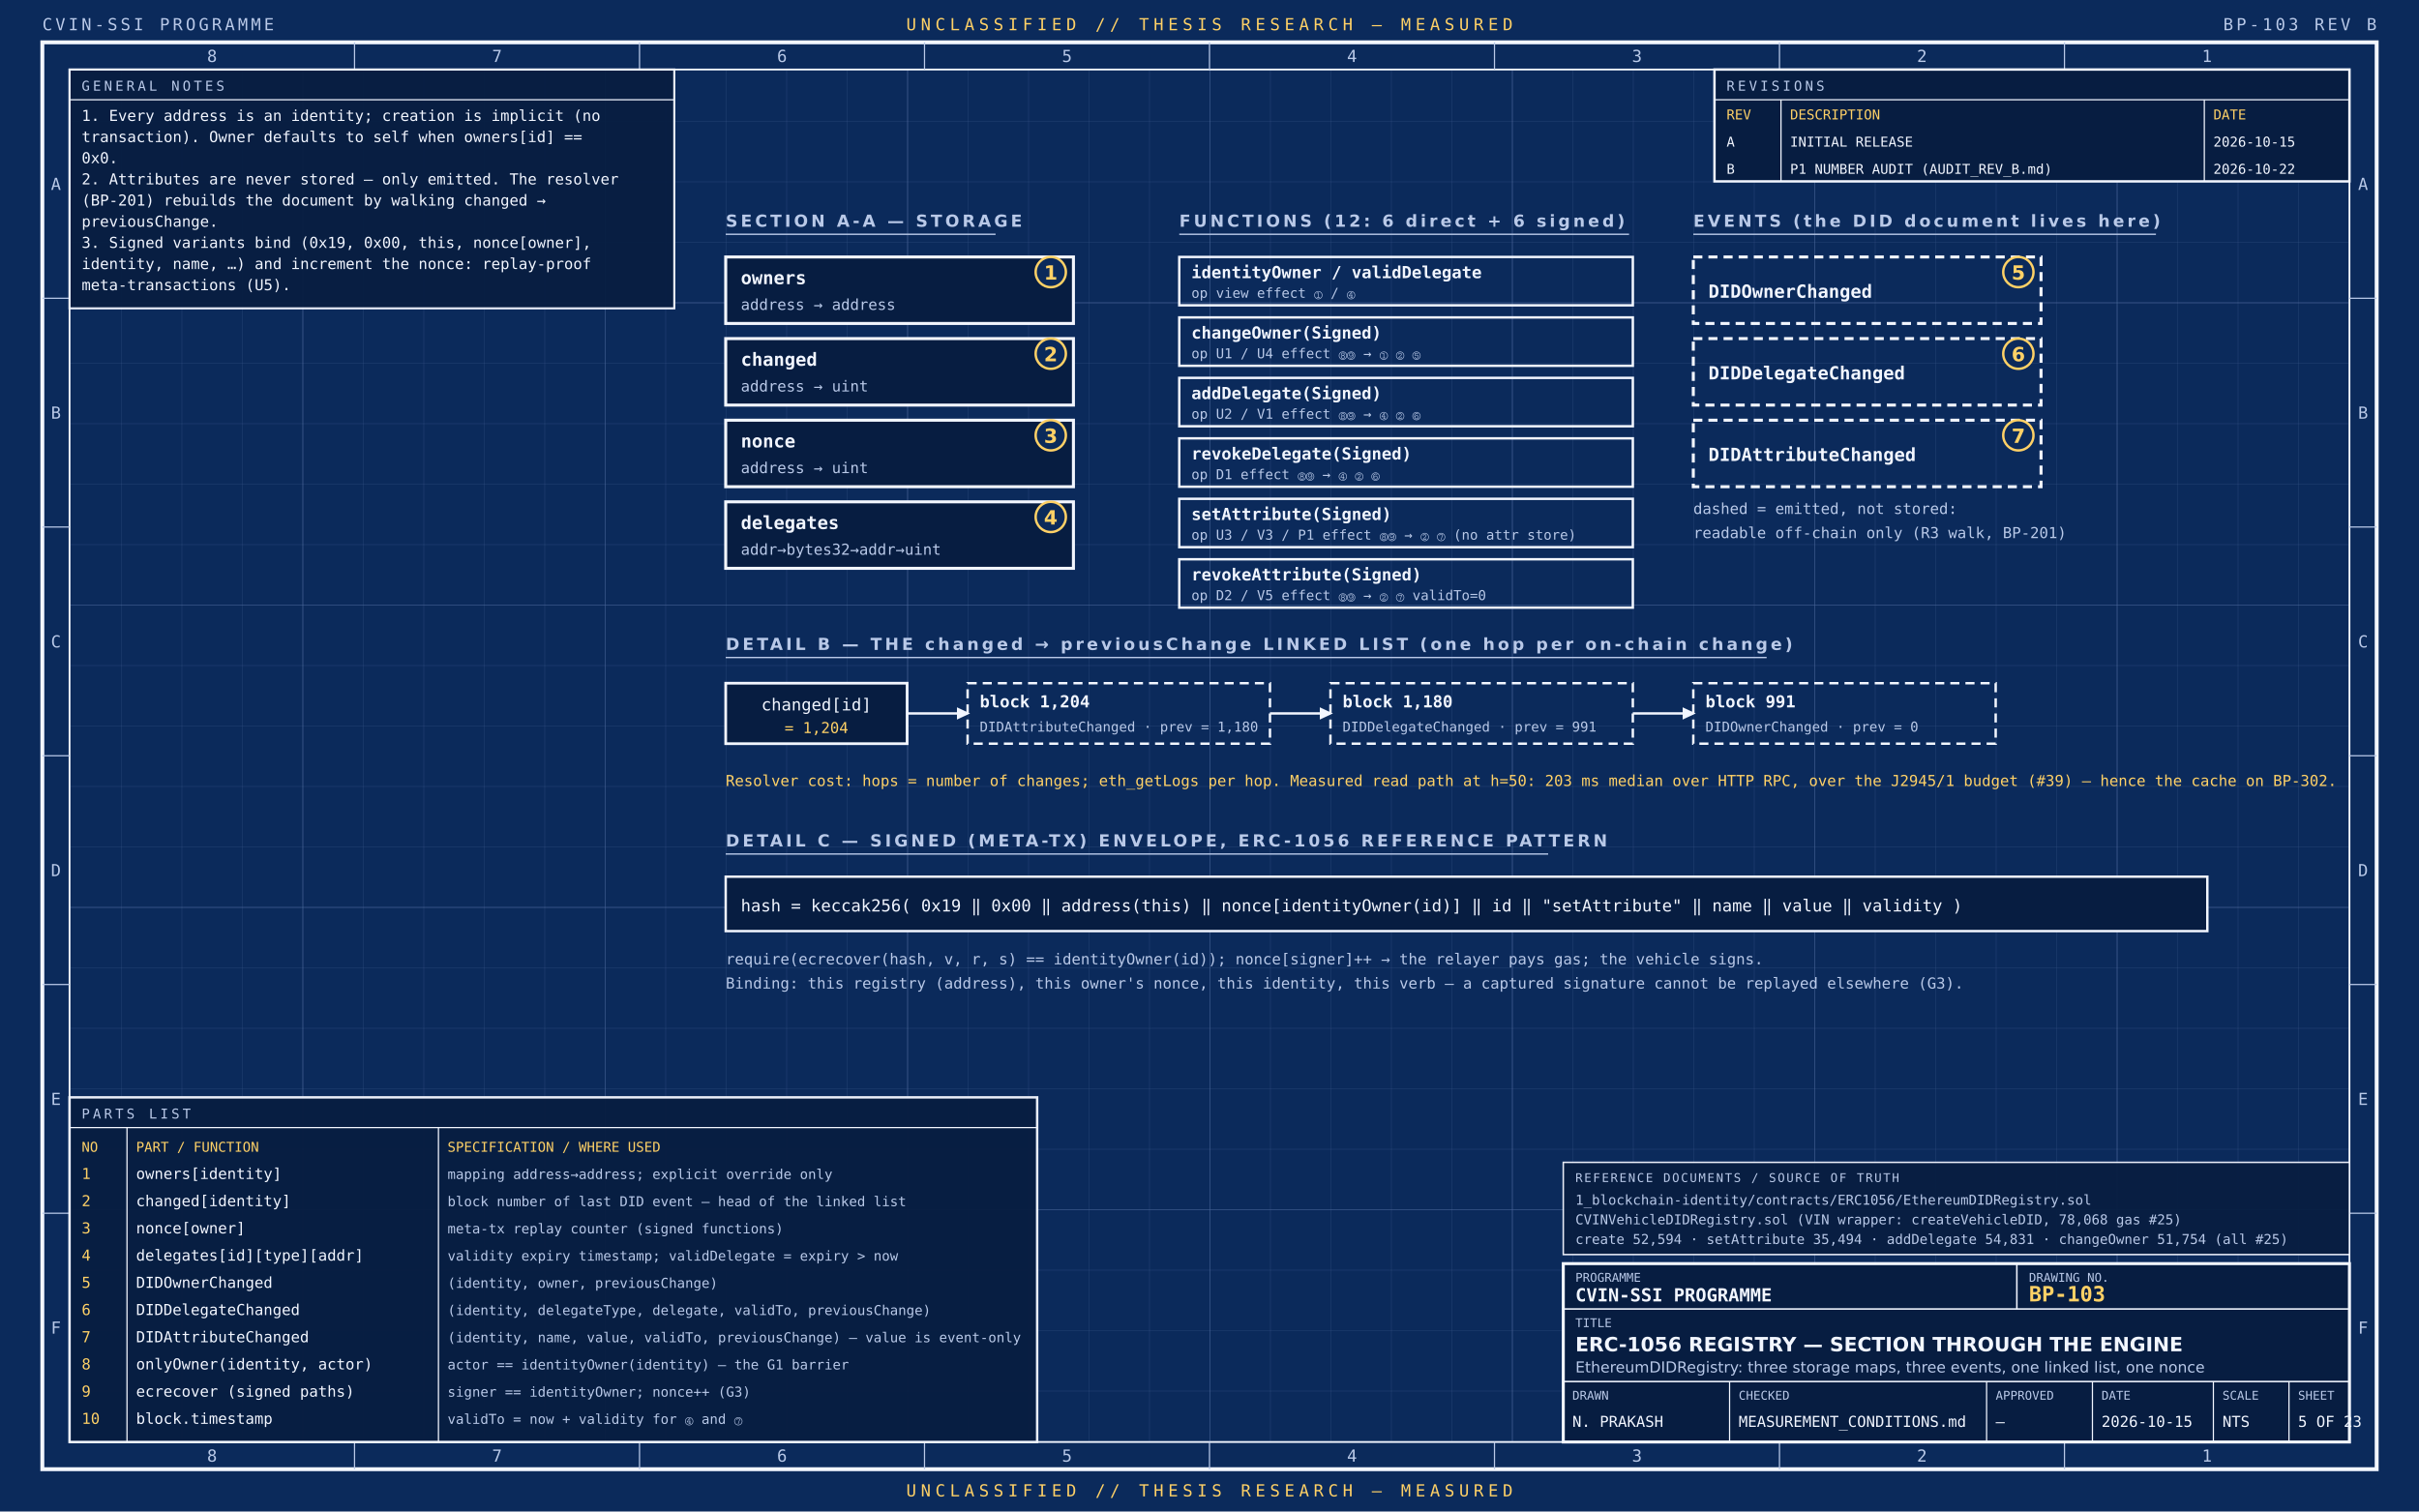
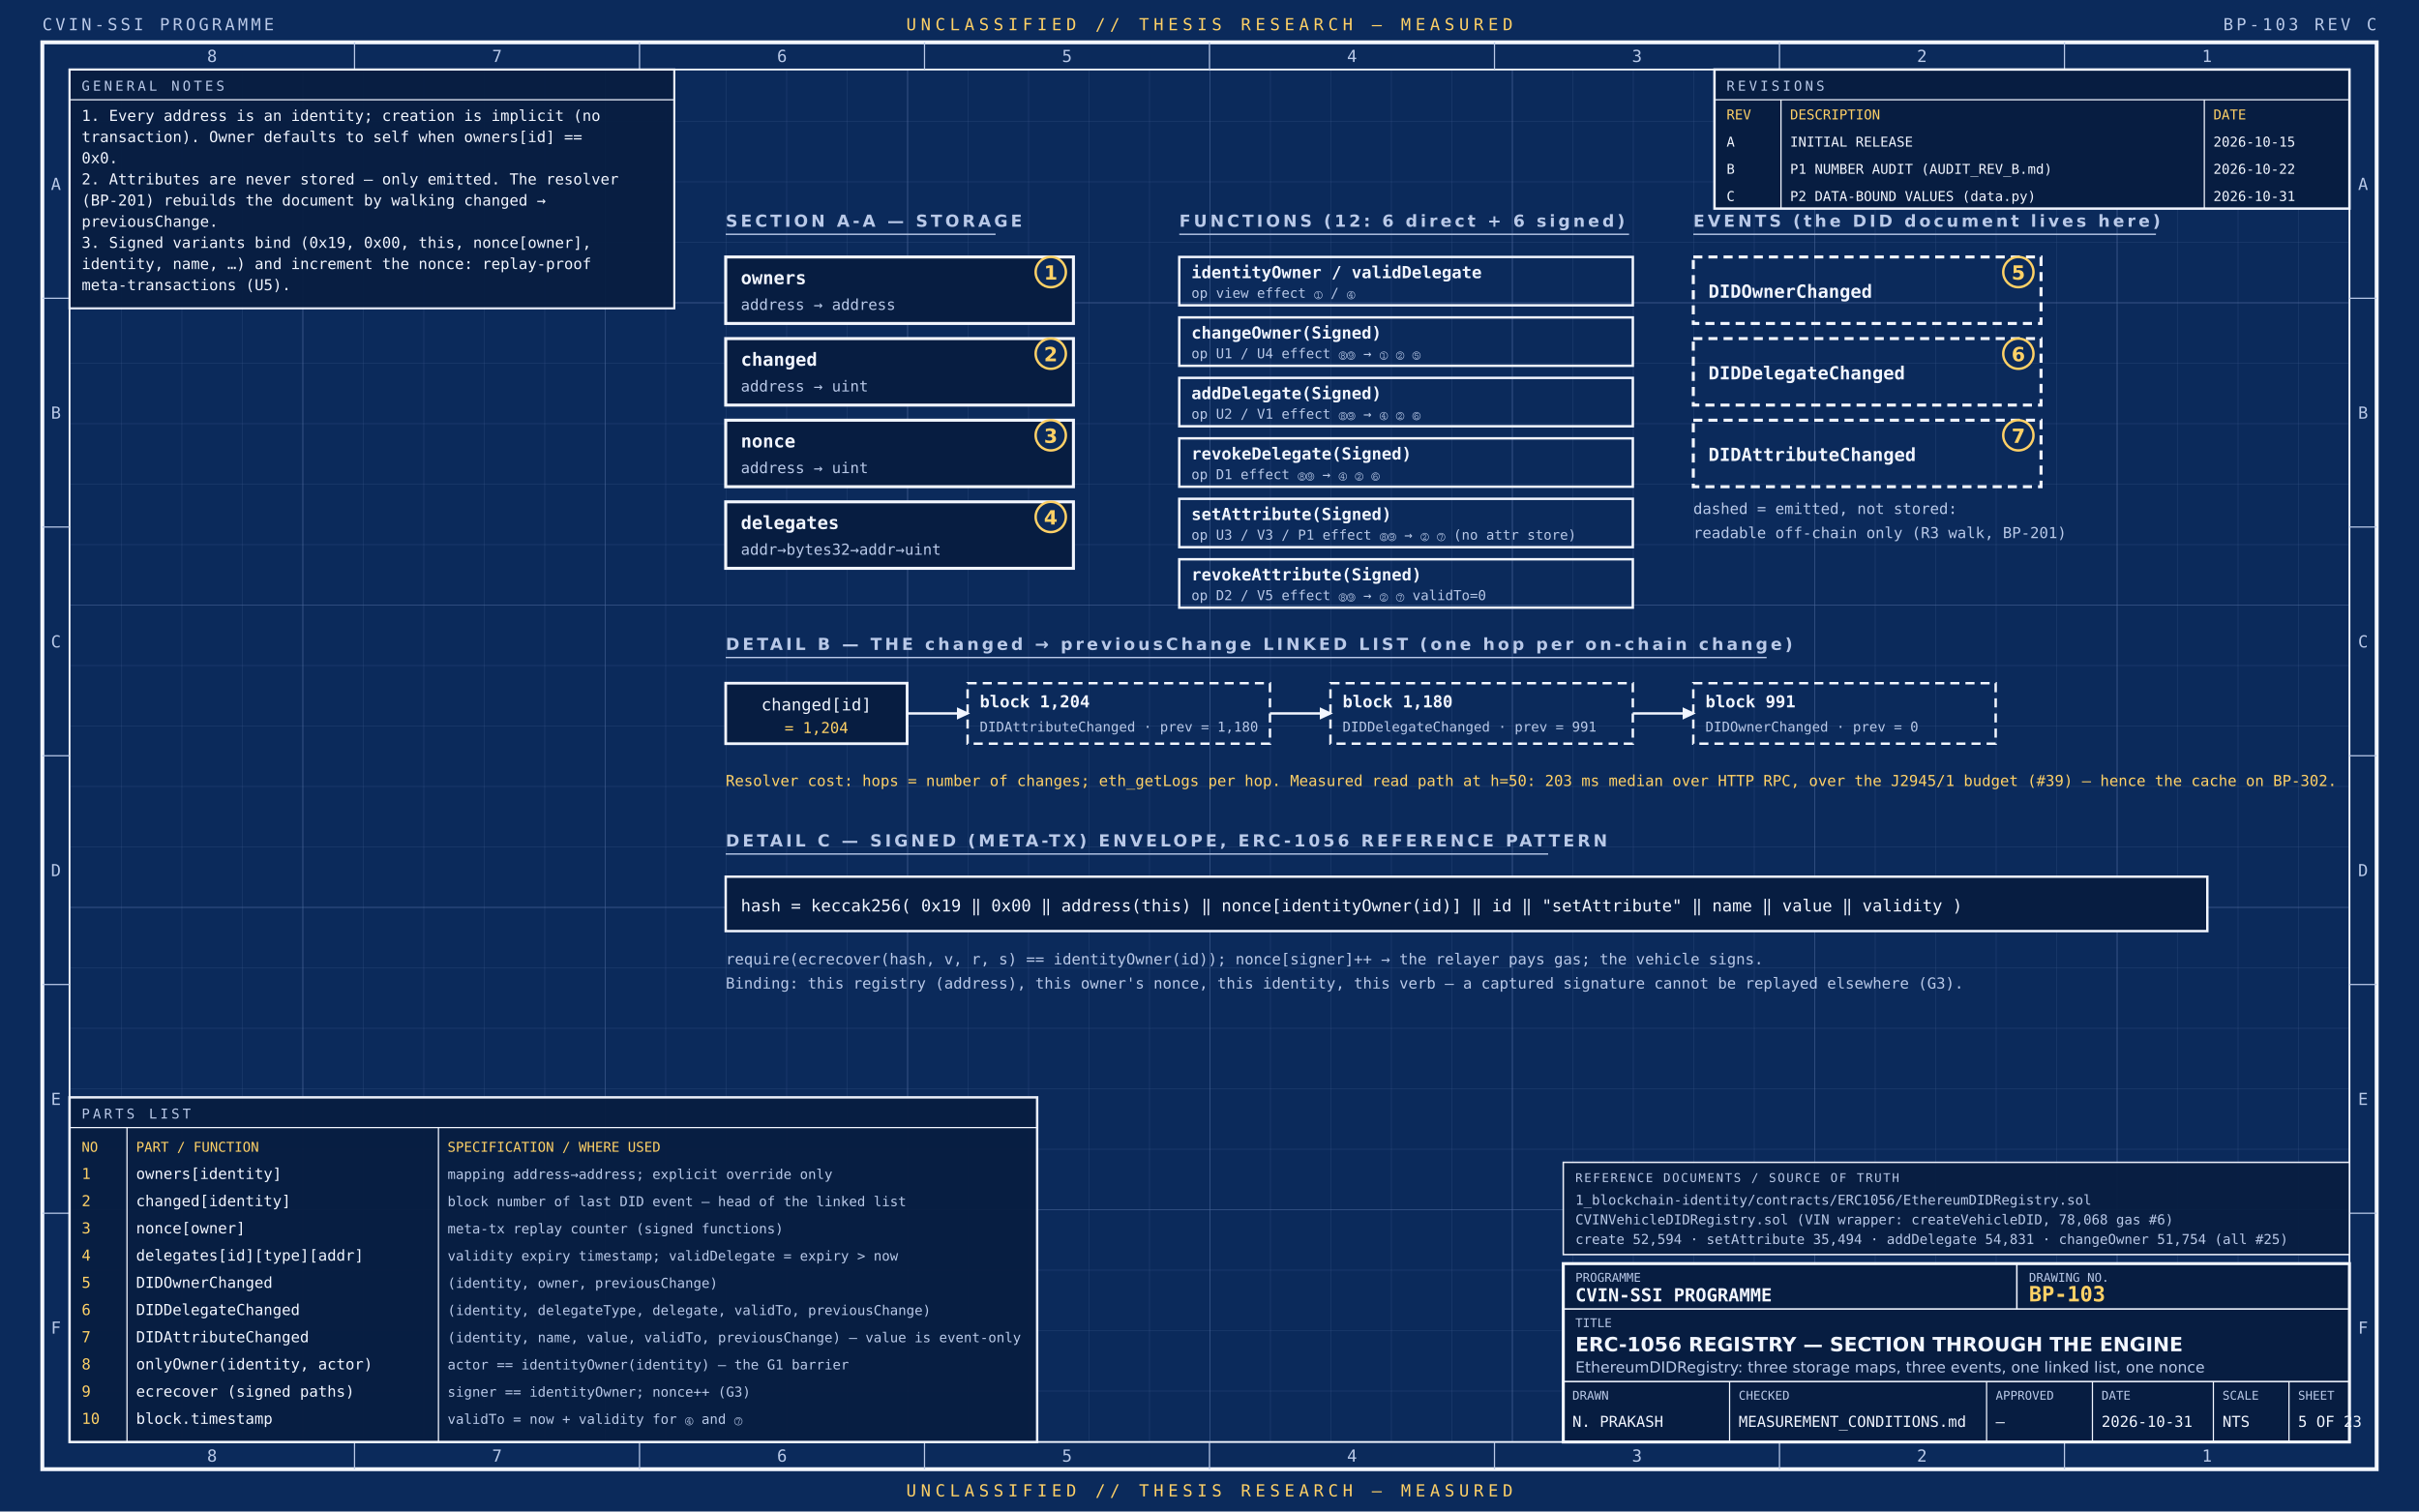
<svg xmlns="http://www.w3.org/2000/svg" width="1600" height="1000" viewBox="0 0 1600 1000">
  <defs>
    <pattern id="grid" width="40" height="40" patternUnits="userSpaceOnUse">
      <path d="M 40 0 L 0 0 0 40" fill="none" stroke="#5c78ad" stroke-width="0.35" opacity="0.55" />
    </pattern>
    <pattern id="grid2" width="200" height="200" patternUnits="userSpaceOnUse">
      <path d="M 200 0 L 0 0 0 200" fill="none" stroke="#5c78ad" stroke-width="0.7" opacity="0.6" />
    </pattern>
  </defs>
  <rect width="1600" height="1000" fill="#0b2a5b" />
  <rect x="46" y="46" width="1508" height="908" fill="url(#grid)" />
  <rect x="46" y="46" width="1508" height="908" fill="url(#grid2)" />
  <rect x="28" y="28" width="1544" height="944" fill="none" stroke="#f2f6ff" stroke-width="2.6" />
  <rect x="46" y="46" width="1508" height="908" fill="none" stroke="#f2f6ff" stroke-width="1.2" />
  <text x="140.25" y="41" font-family="DejaVu Sans Mono, Menlo, Consolas, monospace" font-size="11" fill="#b9c9e8" text-anchor="middle">8</text>
  <text x="140.25" y="967" font-family="DejaVu Sans Mono, Menlo, Consolas, monospace" font-size="11" fill="#b9c9e8" text-anchor="middle">8</text>
  <text x="328.75" y="41" font-family="DejaVu Sans Mono, Menlo, Consolas, monospace" font-size="11" fill="#b9c9e8" text-anchor="middle">7</text>
  <text x="328.75" y="967" font-family="DejaVu Sans Mono, Menlo, Consolas, monospace" font-size="11" fill="#b9c9e8" text-anchor="middle">7</text>
  <line x1="234.5" y1="28" x2="234.5" y2="46" stroke="#b9c9e8" stroke-width="0.8" />
  <line x1="234.5" y1="954" x2="234.5" y2="972" stroke="#b9c9e8" stroke-width="0.8" />
  <text x="517.25" y="41" font-family="DejaVu Sans Mono, Menlo, Consolas, monospace" font-size="11" fill="#b9c9e8" text-anchor="middle">6</text>
  <text x="517.25" y="967" font-family="DejaVu Sans Mono, Menlo, Consolas, monospace" font-size="11" fill="#b9c9e8" text-anchor="middle">6</text>
  <line x1="423.0" y1="28" x2="423.0" y2="46" stroke="#b9c9e8" stroke-width="0.8" />
  <line x1="423.0" y1="954" x2="423.0" y2="972" stroke="#b9c9e8" stroke-width="0.8" />
  <text x="705.75" y="41" font-family="DejaVu Sans Mono, Menlo, Consolas, monospace" font-size="11" fill="#b9c9e8" text-anchor="middle">5</text>
  <text x="705.75" y="967" font-family="DejaVu Sans Mono, Menlo, Consolas, monospace" font-size="11" fill="#b9c9e8" text-anchor="middle">5</text>
  <line x1="611.5" y1="28" x2="611.5" y2="46" stroke="#b9c9e8" stroke-width="0.8" />
  <line x1="611.5" y1="954" x2="611.5" y2="972" stroke="#b9c9e8" stroke-width="0.8" />
  <text x="894.25" y="41" font-family="DejaVu Sans Mono, Menlo, Consolas, monospace" font-size="11" fill="#b9c9e8" text-anchor="middle">4</text>
  <text x="894.25" y="967" font-family="DejaVu Sans Mono, Menlo, Consolas, monospace" font-size="11" fill="#b9c9e8" text-anchor="middle">4</text>
  <line x1="800.0" y1="28" x2="800.0" y2="46" stroke="#b9c9e8" stroke-width="0.8" />
  <line x1="800.0" y1="954" x2="800.0" y2="972" stroke="#b9c9e8" stroke-width="0.8" />
  <text x="1082.75" y="41" font-family="DejaVu Sans Mono, Menlo, Consolas, monospace" font-size="11" fill="#b9c9e8" text-anchor="middle">3</text>
  <text x="1082.75" y="967" font-family="DejaVu Sans Mono, Menlo, Consolas, monospace" font-size="11" fill="#b9c9e8" text-anchor="middle">3</text>
  <line x1="988.5" y1="28" x2="988.5" y2="46" stroke="#b9c9e8" stroke-width="0.8" />
  <line x1="988.5" y1="954" x2="988.5" y2="972" stroke="#b9c9e8" stroke-width="0.8" />
  <text x="1271.25" y="41" font-family="DejaVu Sans Mono, Menlo, Consolas, monospace" font-size="11" fill="#b9c9e8" text-anchor="middle">2</text>
  <text x="1271.25" y="967" font-family="DejaVu Sans Mono, Menlo, Consolas, monospace" font-size="11" fill="#b9c9e8" text-anchor="middle">2</text>
  <line x1="1177.0" y1="28" x2="1177.0" y2="46" stroke="#b9c9e8" stroke-width="0.8" />
  <line x1="1177.0" y1="954" x2="1177.0" y2="972" stroke="#b9c9e8" stroke-width="0.8" />
  <text x="1459.75" y="41" font-family="DejaVu Sans Mono, Menlo, Consolas, monospace" font-size="11" fill="#b9c9e8" text-anchor="middle">1</text>
  <text x="1459.75" y="967" font-family="DejaVu Sans Mono, Menlo, Consolas, monospace" font-size="11" fill="#b9c9e8" text-anchor="middle">1</text>
  <line x1="1365.5" y1="28" x2="1365.5" y2="46" stroke="#b9c9e8" stroke-width="0.8" />
  <line x1="1365.5" y1="954" x2="1365.5" y2="972" stroke="#b9c9e8" stroke-width="0.8" />
  <text x="37" y="125.667" font-family="DejaVu Sans Mono, Menlo, Consolas, monospace" font-size="11" fill="#b9c9e8" text-anchor="middle">A</text>
  <text x="1563" y="125.667" font-family="DejaVu Sans Mono, Menlo, Consolas, monospace" font-size="11" fill="#b9c9e8" text-anchor="middle">A</text>
  <text x="37" y="277.0" font-family="DejaVu Sans Mono, Menlo, Consolas, monospace" font-size="11" fill="#b9c9e8" text-anchor="middle">B</text>
  <text x="1563" y="277.0" font-family="DejaVu Sans Mono, Menlo, Consolas, monospace" font-size="11" fill="#b9c9e8" text-anchor="middle">B</text>
  <line x1="28" y1="197.333" x2="46" y2="197.333" stroke="#b9c9e8" stroke-width="0.8" />
  <line x1="1554" y1="197.333" x2="1572" y2="197.333" stroke="#b9c9e8" stroke-width="0.8" />
  <text x="37" y="428.333" font-family="DejaVu Sans Mono, Menlo, Consolas, monospace" font-size="11" fill="#b9c9e8" text-anchor="middle">C</text>
  <text x="1563" y="428.333" font-family="DejaVu Sans Mono, Menlo, Consolas, monospace" font-size="11" fill="#b9c9e8" text-anchor="middle">C</text>
  <line x1="28" y1="348.667" x2="46" y2="348.667" stroke="#b9c9e8" stroke-width="0.8" />
  <line x1="1554" y1="348.667" x2="1572" y2="348.667" stroke="#b9c9e8" stroke-width="0.8" />
  <text x="37" y="579.667" font-family="DejaVu Sans Mono, Menlo, Consolas, monospace" font-size="11" fill="#b9c9e8" text-anchor="middle">D</text>
  <text x="1563" y="579.667" font-family="DejaVu Sans Mono, Menlo, Consolas, monospace" font-size="11" fill="#b9c9e8" text-anchor="middle">D</text>
  <line x1="28" y1="500.0" x2="46" y2="500.0" stroke="#b9c9e8" stroke-width="0.8" />
  <line x1="1554" y1="500.0" x2="1572" y2="500.0" stroke="#b9c9e8" stroke-width="0.8" />
  <text x="37" y="731.0" font-family="DejaVu Sans Mono, Menlo, Consolas, monospace" font-size="11" fill="#b9c9e8" text-anchor="middle">E</text>
  <text x="1563" y="731.0" font-family="DejaVu Sans Mono, Menlo, Consolas, monospace" font-size="11" fill="#b9c9e8" text-anchor="middle">E</text>
  <line x1="28" y1="651.333" x2="46" y2="651.333" stroke="#b9c9e8" stroke-width="0.8" />
  <line x1="1554" y1="651.333" x2="1572" y2="651.333" stroke="#b9c9e8" stroke-width="0.8" />
  <text x="37" y="882.333" font-family="DejaVu Sans Mono, Menlo, Consolas, monospace" font-size="11" fill="#b9c9e8" text-anchor="middle">F</text>
  <text x="1563" y="882.333" font-family="DejaVu Sans Mono, Menlo, Consolas, monospace" font-size="11" fill="#b9c9e8" text-anchor="middle">F</text>
  <line x1="28" y1="802.667" x2="46" y2="802.667" stroke="#b9c9e8" stroke-width="0.8" />
  <line x1="1554" y1="802.667" x2="1572" y2="802.667" stroke="#b9c9e8" stroke-width="0.8" />
  <text x="800.0" y="20" font-family="DejaVu Sans Mono, Menlo, Consolas, monospace" font-size="11" fill="#ffd166" text-anchor="middle" letter-spacing="3">UNCLASSIFIED // THESIS RESEARCH — MEASURED</text>
  <text x="800.0" y="990" font-family="DejaVu Sans Mono, Menlo, Consolas, monospace" font-size="11" fill="#ffd166" text-anchor="middle" letter-spacing="3">UNCLASSIFIED // THESIS RESEARCH — MEASURED</text>
  <text x="28" y="20" font-family="DejaVu Sans Mono, Menlo, Consolas, monospace" font-size="11" fill="#b9c9e8" letter-spacing="2">CVIN-SSI PROGRAMME</text>
-   <text x="1572" y="20" font-family="DejaVu Sans Mono, Menlo, Consolas, monospace" font-size="11" fill="#b9c9e8" text-anchor="end" letter-spacing="2">BP-103  REV B</text>
+   <text x="1572" y="20" font-family="DejaVu Sans Mono, Menlo, Consolas, monospace" font-size="11" fill="#b9c9e8" text-anchor="end" letter-spacing="2">BP-103  REV C</text>
  <text x="480" y="150" font-family="DejaVu Sans, Helvetica, Arial, sans-serif" font-size="11" fill="#b9c9e8" text-anchor="start" font-weight="bold" opacity="1.0" letter-spacing="2">SECTION A-A — STORAGE</text>
  <line x1="480" y1="155" x2="658.5" y2="155" stroke="#b9c9e8" stroke-width="0.9" opacity="1.0" />
  <rect x="480" y="170" width="230" height="44" rx="0" fill="#071d41" stroke="#f2f6ff" stroke-width="2.0" opacity="1.0" />
  <text x="490" y="188" font-family="DejaVu Sans Mono, Menlo, Consolas, monospace" font-size="12" fill="#f2f6ff" text-anchor="start" font-weight="bold" opacity="1.0">owners</text>
  <text x="490" y="205" font-family="DejaVu Sans Mono, Menlo, Consolas, monospace" font-size="10" fill="#b9c9e8" text-anchor="start" font-weight="normal" opacity="1.0">address → address</text>
  <circle cx="695" cy="180" r="10" fill="#0b2a5b" stroke="#ffd166" stroke-width="1.6" />
  <text x="695" y="185" font-family="DejaVu Sans, Helvetica, Arial, sans-serif" font-size="13" fill="#ffd166" text-anchor="middle" font-weight="bold" opacity="1.0">1</text>
  <rect x="480" y="224" width="230" height="44" rx="0" fill="#071d41" stroke="#f2f6ff" stroke-width="2.0" opacity="1.0" />
  <text x="490" y="242" font-family="DejaVu Sans Mono, Menlo, Consolas, monospace" font-size="12" fill="#f2f6ff" text-anchor="start" font-weight="bold" opacity="1.0">changed</text>
  <text x="490" y="259" font-family="DejaVu Sans Mono, Menlo, Consolas, monospace" font-size="10" fill="#b9c9e8" text-anchor="start" font-weight="normal" opacity="1.0">address → uint</text>
  <circle cx="695" cy="234" r="10" fill="#0b2a5b" stroke="#ffd166" stroke-width="1.6" />
  <text x="695" y="239" font-family="DejaVu Sans, Helvetica, Arial, sans-serif" font-size="13" fill="#ffd166" text-anchor="middle" font-weight="bold" opacity="1.0">2</text>
  <rect x="480" y="278" width="230" height="44" rx="0" fill="#071d41" stroke="#f2f6ff" stroke-width="2.0" opacity="1.0" />
  <text x="490" y="296" font-family="DejaVu Sans Mono, Menlo, Consolas, monospace" font-size="12" fill="#f2f6ff" text-anchor="start" font-weight="bold" opacity="1.0">nonce</text>
  <text x="490" y="313" font-family="DejaVu Sans Mono, Menlo, Consolas, monospace" font-size="10" fill="#b9c9e8" text-anchor="start" font-weight="normal" opacity="1.0">address → uint</text>
  <circle cx="695" cy="288" r="10" fill="#0b2a5b" stroke="#ffd166" stroke-width="1.6" />
  <text x="695" y="293" font-family="DejaVu Sans, Helvetica, Arial, sans-serif" font-size="13" fill="#ffd166" text-anchor="middle" font-weight="bold" opacity="1.0">3</text>
  <rect x="480" y="332" width="230" height="44" rx="0" fill="#071d41" stroke="#f2f6ff" stroke-width="2.0" opacity="1.0" />
  <text x="490" y="350" font-family="DejaVu Sans Mono, Menlo, Consolas, monospace" font-size="12" fill="#f2f6ff" text-anchor="start" font-weight="bold" opacity="1.0">delegates</text>
  <text x="490" y="367" font-family="DejaVu Sans Mono, Menlo, Consolas, monospace" font-size="10" fill="#b9c9e8" text-anchor="start" font-weight="normal" opacity="1.0">addr→bytes32→addr→uint</text>
  <circle cx="695" cy="342" r="10" fill="#0b2a5b" stroke="#ffd166" stroke-width="1.6" />
  <text x="695" y="347" font-family="DejaVu Sans, Helvetica, Arial, sans-serif" font-size="13" fill="#ffd166" text-anchor="middle" font-weight="bold" opacity="1.0">4</text>
  <text x="780" y="150" font-family="DejaVu Sans, Helvetica, Arial, sans-serif" font-size="11" fill="#b9c9e8" text-anchor="start" font-weight="bold" opacity="1.0" letter-spacing="2">FUNCTIONS (12: 6 direct + 6 signed)</text>
  <line x1="780" y1="155" x2="1077.5" y2="155" stroke="#b9c9e8" stroke-width="0.9" opacity="1.0" />
  <rect x="780" y="170" width="300" height="32" rx="0" fill="none" stroke="#f2f6ff" stroke-width="1.6" opacity="1.0" />
  <text x="788" y="184" font-family="DejaVu Sans Mono, Menlo, Consolas, monospace" font-size="11" fill="#f2f6ff" text-anchor="start" font-weight="bold" opacity="1.0">identityOwner / validDelegate</text>
  <text x="788" y="197" font-family="DejaVu Sans Mono, Menlo, Consolas, monospace" font-size="9" fill="#b9c9e8" text-anchor="start" font-weight="normal" opacity="1.0">op view   effect ① / ④</text>
  <rect x="780" y="210" width="300" height="32" rx="0" fill="none" stroke="#f2f6ff" stroke-width="1.6" opacity="1.0" />
  <text x="788" y="224" font-family="DejaVu Sans Mono, Menlo, Consolas, monospace" font-size="11" fill="#f2f6ff" text-anchor="start" font-weight="bold" opacity="1.0">changeOwner(Signed)</text>
  <text x="788" y="237" font-family="DejaVu Sans Mono, Menlo, Consolas, monospace" font-size="9" fill="#b9c9e8" text-anchor="start" font-weight="normal" opacity="1.0">op U1 / U4   effect ⑧⑨ → ① ② ⑤</text>
  <rect x="780" y="250" width="300" height="32" rx="0" fill="none" stroke="#f2f6ff" stroke-width="1.6" opacity="1.0" />
  <text x="788" y="264" font-family="DejaVu Sans Mono, Menlo, Consolas, monospace" font-size="11" fill="#f2f6ff" text-anchor="start" font-weight="bold" opacity="1.0">addDelegate(Signed)</text>
  <text x="788" y="277" font-family="DejaVu Sans Mono, Menlo, Consolas, monospace" font-size="9" fill="#b9c9e8" text-anchor="start" font-weight="normal" opacity="1.0">op U2 / V1   effect ⑧⑨ → ④ ② ⑥</text>
  <rect x="780" y="290" width="300" height="32" rx="0" fill="none" stroke="#f2f6ff" stroke-width="1.6" opacity="1.0" />
  <text x="788" y="304" font-family="DejaVu Sans Mono, Menlo, Consolas, monospace" font-size="11" fill="#f2f6ff" text-anchor="start" font-weight="bold" opacity="1.0">revokeDelegate(Signed)</text>
  <text x="788" y="317" font-family="DejaVu Sans Mono, Menlo, Consolas, monospace" font-size="9" fill="#b9c9e8" text-anchor="start" font-weight="normal" opacity="1.0">op D1   effect ⑧⑨ → ④ ② ⑥</text>
  <rect x="780" y="330" width="300" height="32" rx="0" fill="none" stroke="#f2f6ff" stroke-width="1.6" opacity="1.0" />
  <text x="788" y="344" font-family="DejaVu Sans Mono, Menlo, Consolas, monospace" font-size="11" fill="#f2f6ff" text-anchor="start" font-weight="bold" opacity="1.0">setAttribute(Signed)</text>
  <text x="788" y="357" font-family="DejaVu Sans Mono, Menlo, Consolas, monospace" font-size="9" fill="#b9c9e8" text-anchor="start" font-weight="normal" opacity="1.0">op U3 / V3 / P1   effect ⑧⑨ → ② ⑦ (no attr store)</text>
  <rect x="780" y="370" width="300" height="32" rx="0" fill="none" stroke="#f2f6ff" stroke-width="1.6" opacity="1.0" />
  <text x="788" y="384" font-family="DejaVu Sans Mono, Menlo, Consolas, monospace" font-size="11" fill="#f2f6ff" text-anchor="start" font-weight="bold" opacity="1.0">revokeAttribute(Signed)</text>
  <text x="788" y="397" font-family="DejaVu Sans Mono, Menlo, Consolas, monospace" font-size="9" fill="#b9c9e8" text-anchor="start" font-weight="normal" opacity="1.0">op D2 / V5   effect ⑧⑨ → ② ⑦ validTo=0</text>
  <text x="1120" y="150" font-family="DejaVu Sans, Helvetica, Arial, sans-serif" font-size="11" fill="#b9c9e8" text-anchor="start" font-weight="bold" opacity="1.0" letter-spacing="2">EVENTS (the DID document lives here)</text>
  <line x1="1120" y1="155" x2="1426.0" y2="155" stroke="#b9c9e8" stroke-width="0.9" opacity="1.0" />
  <rect x="1120" y="170" width="230" height="44" rx="0" fill="none" stroke="#f2f6ff" stroke-width="2.0" opacity="1.0" stroke-dasharray="6,4" />
  <text x="1130" y="197" font-family="DejaVu Sans Mono, Menlo, Consolas, monospace" font-size="12" fill="#f2f6ff" text-anchor="start" font-weight="bold" opacity="1.0">DIDOwnerChanged</text>
  <circle cx="1335" cy="180" r="10" fill="#0b2a5b" stroke="#ffd166" stroke-width="1.6" />
  <text x="1335" y="185" font-family="DejaVu Sans, Helvetica, Arial, sans-serif" font-size="13" fill="#ffd166" text-anchor="middle" font-weight="bold" opacity="1.0">5</text>
  <rect x="1120" y="224" width="230" height="44" rx="0" fill="none" stroke="#f2f6ff" stroke-width="2.0" opacity="1.0" stroke-dasharray="6,4" />
  <text x="1130" y="251" font-family="DejaVu Sans Mono, Menlo, Consolas, monospace" font-size="12" fill="#f2f6ff" text-anchor="start" font-weight="bold" opacity="1.0">DIDDelegateChanged</text>
  <circle cx="1335" cy="234" r="10" fill="#0b2a5b" stroke="#ffd166" stroke-width="1.6" />
  <text x="1335" y="239" font-family="DejaVu Sans, Helvetica, Arial, sans-serif" font-size="13" fill="#ffd166" text-anchor="middle" font-weight="bold" opacity="1.0">6</text>
  <rect x="1120" y="278" width="230" height="44" rx="0" fill="none" stroke="#f2f6ff" stroke-width="2.0" opacity="1.0" stroke-dasharray="6,4" />
  <text x="1130" y="305" font-family="DejaVu Sans Mono, Menlo, Consolas, monospace" font-size="12" fill="#f2f6ff" text-anchor="start" font-weight="bold" opacity="1.0">DIDAttributeChanged</text>
  <circle cx="1335" cy="288" r="10" fill="#0b2a5b" stroke="#ffd166" stroke-width="1.6" />
  <text x="1335" y="293" font-family="DejaVu Sans, Helvetica, Arial, sans-serif" font-size="13" fill="#ffd166" text-anchor="middle" font-weight="bold" opacity="1.0">7</text>
  <text x="1120" y="340" font-family="DejaVu Sans Mono, Menlo, Consolas, monospace" font-size="10" fill="#b9c9e8" text-anchor="start" font-weight="normal" opacity="1.0">dashed = emitted, not stored:</text>
  <text x="1120" y="356" font-family="DejaVu Sans Mono, Menlo, Consolas, monospace" font-size="10" fill="#b9c9e8" text-anchor="start" font-weight="normal" opacity="1.0">readable off-chain only (R3 walk, BP-201)</text>
  <text x="480" y="430" font-family="DejaVu Sans, Helvetica, Arial, sans-serif" font-size="11" fill="#b9c9e8" text-anchor="start" font-weight="bold" opacity="1.0" letter-spacing="2">DETAIL B — THE changed → previousChange LINKED LIST (one hop per on-chain change)</text>
  <line x1="480" y1="435" x2="1168.5" y2="435" stroke="#b9c9e8" stroke-width="0.9" opacity="1.0" />
  <rect x="480" y="452" width="120" height="40" rx="0" fill="#071d41" stroke="#f2f6ff" stroke-width="1.8" opacity="1.0" />
  <text x="540" y="470" font-family="DejaVu Sans Mono, Menlo, Consolas, monospace" font-size="11" fill="#f2f6ff" text-anchor="middle" font-weight="normal" opacity="1.0">changed[id]</text>
  <text x="540" y="485" font-family="DejaVu Sans Mono, Menlo, Consolas, monospace" font-size="10" fill="#ffd166" text-anchor="middle" font-weight="normal" opacity="1.0">= 1,204</text>
  <rect x="640" y="452" width="200" height="40" rx="0" fill="none" stroke="#f2f6ff" stroke-width="1.6" opacity="1.0" stroke-dasharray="6,4" />
  <text x="648" y="468" font-family="DejaVu Sans Mono, Menlo, Consolas, monospace" font-size="11" fill="#f2f6ff" text-anchor="start" font-weight="bold" opacity="1.0">block 1,204</text>
  <text x="648" y="484" font-family="DejaVu Sans Mono, Menlo, Consolas, monospace" font-size="9" fill="#b9c9e8" text-anchor="start" font-weight="normal" opacity="1.0">DIDAttributeChanged · prev = 1,180</text>
  <line x1="600" y1="472" x2="640" y2="472" stroke="#f2f6ff" stroke-width="1.6" opacity="1.0" />
  <polygon points="633.656,474.958 640,472 633.656,469.042" fill="#f2f6ff" stroke="#f2f6ff" stroke-width="1.4" />
  <rect x="880" y="452" width="200" height="40" rx="0" fill="none" stroke="#f2f6ff" stroke-width="1.6" opacity="1.0" stroke-dasharray="6,4" />
  <text x="888" y="468" font-family="DejaVu Sans Mono, Menlo, Consolas, monospace" font-size="11" fill="#f2f6ff" text-anchor="start" font-weight="bold" opacity="1.0">block 1,180</text>
  <text x="888" y="484" font-family="DejaVu Sans Mono, Menlo, Consolas, monospace" font-size="9" fill="#b9c9e8" text-anchor="start" font-weight="normal" opacity="1.0">DIDDelegateChanged · prev = 991</text>
  <line x1="840" y1="472" x2="880" y2="472" stroke="#f2f6ff" stroke-width="1.6" opacity="1.0" />
  <polygon points="873.656,474.958 880,472 873.656,469.042" fill="#f2f6ff" stroke="#f2f6ff" stroke-width="1.4" />
  <rect x="1120" y="452" width="200" height="40" rx="0" fill="none" stroke="#f2f6ff" stroke-width="1.6" opacity="1.0" stroke-dasharray="6,4" />
  <text x="1128" y="468" font-family="DejaVu Sans Mono, Menlo, Consolas, monospace" font-size="11" fill="#f2f6ff" text-anchor="start" font-weight="bold" opacity="1.0">block 991</text>
  <text x="1128" y="484" font-family="DejaVu Sans Mono, Menlo, Consolas, monospace" font-size="9" fill="#b9c9e8" text-anchor="start" font-weight="normal" opacity="1.0">DIDOwnerChanged · prev = 0</text>
  <line x1="1080" y1="472" x2="1120" y2="472" stroke="#f2f6ff" stroke-width="1.6" opacity="1.0" />
  <polygon points="1113.656,474.958 1120,472 1113.656,469.042" fill="#f2f6ff" stroke="#f2f6ff" stroke-width="1.4" />
  <text x="480" y="520" font-family="DejaVu Sans Mono, Menlo, Consolas, monospace" font-size="10" fill="#ffd166" text-anchor="start" font-weight="normal" opacity="1.0">Resolver cost: hops = number of changes; eth_getLogs per hop. Measured read path at h=50: 203 ms median over HTTP RPC, over the J2945/1 budget (#39) — hence the cache on BP-302.</text>
  <text x="480" y="560" font-family="DejaVu Sans, Helvetica, Arial, sans-serif" font-size="11" fill="#b9c9e8" text-anchor="start" font-weight="bold" opacity="1.0" letter-spacing="2">DETAIL C — SIGNED (META-TX) ENVELOPE, ERC-1056 REFERENCE PATTERN</text>
  <line x1="480" y1="565" x2="1024.0" y2="565" stroke="#b9c9e8" stroke-width="0.9" opacity="1.0" />
  <rect x="480" y="580" width="980" height="36" rx="0" fill="#071d41" stroke="#f2f6ff" stroke-width="1.6" opacity="1.0" />
  <text x="490" y="603" font-family="DejaVu Sans Mono, Menlo, Consolas, monospace" font-size="11" fill="#f2f6ff" text-anchor="start" font-weight="normal" opacity="1.0">hash = keccak256( 0x19 ‖ 0x00 ‖ address(this) ‖ nonce[identityOwner(id)] ‖ id ‖ "setAttribute" ‖ name ‖ value ‖ validity )</text>
  <text x="480" y="638" font-family="DejaVu Sans Mono, Menlo, Consolas, monospace" font-size="10" fill="#b9c9e8" text-anchor="start" font-weight="normal" opacity="1.0">require(ecrecover(hash, v, r, s) == identityOwner(id)); nonce[signer]++   →  the relayer pays gas; the vehicle signs.</text>
  <text x="480" y="654" font-family="DejaVu Sans Mono, Menlo, Consolas, monospace" font-size="10" fill="#b9c9e8" text-anchor="start" font-weight="normal" opacity="1.0">Binding: this registry (address), this owner's nonce, this identity, this verb — a captured signature cannot be replayed elsewhere (G3).</text>
  <rect x="46" y="46" width="400" height="158" rx="0" fill="#071d41" stroke="#f2f6ff" stroke-width="1.4" opacity="0.95" />
  <text x="54" y="60" font-family="DejaVu Sans Mono, Menlo, Consolas, monospace" font-size="9" fill="#b9c9e8" text-anchor="start" font-weight="normal" opacity="1.0" letter-spacing="2">GENERAL NOTES</text>
  <line x1="46" y1="66" x2="446" y2="66" stroke="#f2f6ff" stroke-width="0.8" opacity="1.0" />
  <text x="54" y="80" font-family="DejaVu Sans Mono, Menlo, Consolas, monospace" font-size="10" fill="#f2f6ff" text-anchor="start" font-weight="normal" opacity="1.0">1. Every address is an identity; creation is implicit (no</text>
  <text x="54" y="94" font-family="DejaVu Sans Mono, Menlo, Consolas, monospace" font-size="10" fill="#f2f6ff" text-anchor="start" font-weight="normal" opacity="1.0">   transaction). Owner defaults to self when owners[id] ==</text>
  <text x="54" y="108" font-family="DejaVu Sans Mono, Menlo, Consolas, monospace" font-size="10" fill="#f2f6ff" text-anchor="start" font-weight="normal" opacity="1.0">   0x0.</text>
  <text x="54" y="122" font-family="DejaVu Sans Mono, Menlo, Consolas, monospace" font-size="10" fill="#f2f6ff" text-anchor="start" font-weight="normal" opacity="1.0">2. Attributes are never stored — only emitted. The resolver</text>
  <text x="54" y="136" font-family="DejaVu Sans Mono, Menlo, Consolas, monospace" font-size="10" fill="#f2f6ff" text-anchor="start" font-weight="normal" opacity="1.0">   (BP-201) rebuilds the document by walking changed →</text>
  <text x="54" y="150" font-family="DejaVu Sans Mono, Menlo, Consolas, monospace" font-size="10" fill="#f2f6ff" text-anchor="start" font-weight="normal" opacity="1.0">   previousChange.</text>
  <text x="54" y="164" font-family="DejaVu Sans Mono, Menlo, Consolas, monospace" font-size="10" fill="#f2f6ff" text-anchor="start" font-weight="normal" opacity="1.0">3. Signed variants bind (0x19, 0x00, this, nonce[owner],</text>
  <text x="54" y="178" font-family="DejaVu Sans Mono, Menlo, Consolas, monospace" font-size="10" fill="#f2f6ff" text-anchor="start" font-weight="normal" opacity="1.0">   identity, name, …) and increment the nonce: replay-proof</text>
  <text x="54" y="192" font-family="DejaVu Sans Mono, Menlo, Consolas, monospace" font-size="10" fill="#f2f6ff" text-anchor="start" font-weight="normal" opacity="1.0">   meta-transactions (U5).</text>
-   <rect x="1134" y="46" width="420" height="74" rx="0" fill="#071d41" stroke="#f2f6ff" stroke-width="1.6" opacity="1.0" />
+   <rect x="1134" y="46" width="420" height="92" rx="0" fill="#071d41" stroke="#f2f6ff" stroke-width="1.6" opacity="1.0" />
  <text x="1142" y="60" font-family="DejaVu Sans Mono, Menlo, Consolas, monospace" font-size="9" fill="#b9c9e8" text-anchor="start" font-weight="normal" opacity="1.0" letter-spacing="2">REVISIONS</text>
  <line x1="1134" y1="66" x2="1554" y2="66" stroke="#f2f6ff" stroke-width="0.8" opacity="1.0" />
  <text x="1142" y="79" font-family="DejaVu Sans Mono, Menlo, Consolas, monospace" font-size="9" fill="#ffd166" text-anchor="start" font-weight="normal" opacity="1.0">REV</text>
  <text x="1184" y="79" font-family="DejaVu Sans Mono, Menlo, Consolas, monospace" font-size="9" fill="#ffd166" text-anchor="start" font-weight="normal" opacity="1.0">DESCRIPTION</text>
  <text x="1464" y="79" font-family="DejaVu Sans Mono, Menlo, Consolas, monospace" font-size="9" fill="#ffd166" text-anchor="start" font-weight="normal" opacity="1.0">DATE</text>
  <text x="1142" y="97" font-family="DejaVu Sans Mono, Menlo, Consolas, monospace" font-size="9" fill="#f2f6ff" text-anchor="start" font-weight="normal" opacity="1.0">A</text>
  <text x="1184" y="97" font-family="DejaVu Sans Mono, Menlo, Consolas, monospace" font-size="9" fill="#f2f6ff" text-anchor="start" font-weight="normal" opacity="1.0">INITIAL RELEASE</text>
  <text x="1464" y="97" font-family="DejaVu Sans Mono, Menlo, Consolas, monospace" font-size="9" fill="#f2f6ff" text-anchor="start" font-weight="normal" opacity="1.0">2026-10-15</text>
  <text x="1142" y="115" font-family="DejaVu Sans Mono, Menlo, Consolas, monospace" font-size="9" fill="#f2f6ff" text-anchor="start" font-weight="normal" opacity="1.0">B</text>
  <text x="1184" y="115" font-family="DejaVu Sans Mono, Menlo, Consolas, monospace" font-size="9" fill="#f2f6ff" text-anchor="start" font-weight="normal" opacity="1.0">P1 NUMBER AUDIT (AUDIT_REV_B.md)</text>
  <text x="1464" y="115" font-family="DejaVu Sans Mono, Menlo, Consolas, monospace" font-size="9" fill="#f2f6ff" text-anchor="start" font-weight="normal" opacity="1.0">2026-10-22</text>
-   <line x1="1178" y1="66" x2="1178" y2="120" stroke="#f2f6ff" stroke-width="0.8" opacity="1.0" />
-   <line x1="1458" y1="66" x2="1458" y2="120" stroke="#f2f6ff" stroke-width="0.8" opacity="1.0" />
+   <text x="1142" y="133" font-family="DejaVu Sans Mono, Menlo, Consolas, monospace" font-size="9" fill="#f2f6ff" text-anchor="start" font-weight="normal" opacity="1.0">C</text>
+   <text x="1184" y="133" font-family="DejaVu Sans Mono, Menlo, Consolas, monospace" font-size="9" fill="#f2f6ff" text-anchor="start" font-weight="normal" opacity="1.0">P2 DATA-BOUND VALUES (data.py)</text>
+   <text x="1464" y="133" font-family="DejaVu Sans Mono, Menlo, Consolas, monospace" font-size="9" fill="#f2f6ff" text-anchor="start" font-weight="normal" opacity="1.0">2026-10-31</text>
+   <line x1="1178" y1="66" x2="1178" y2="138" stroke="#f2f6ff" stroke-width="0.8" opacity="1.0" />
+   <line x1="1458" y1="66" x2="1458" y2="138" stroke="#f2f6ff" stroke-width="0.8" opacity="1.0" />
  <rect x="46" y="726" width="640" height="228" rx="0" fill="#071d41" stroke="#f2f6ff" stroke-width="1.6" opacity="0.96" />
  <text x="54" y="740" font-family="DejaVu Sans Mono, Menlo, Consolas, monospace" font-size="9" fill="#b9c9e8" text-anchor="start" font-weight="normal" opacity="1.0" letter-spacing="2">PARTS LIST</text>
  <line x1="46" y1="746" x2="686" y2="746" stroke="#f2f6ff" stroke-width="0.8" opacity="1.0" />
  <text x="54" y="762" font-family="DejaVu Sans Mono, Menlo, Consolas, monospace" font-size="9" fill="#ffd166" text-anchor="start" font-weight="normal" opacity="1.0">NO</text>
  <text x="90" y="762" font-family="DejaVu Sans Mono, Menlo, Consolas, monospace" font-size="9" fill="#ffd166" text-anchor="start" font-weight="normal" opacity="1.0">PART / FUNCTION</text>
  <text x="296" y="762" font-family="DejaVu Sans Mono, Menlo, Consolas, monospace" font-size="9" fill="#ffd166" text-anchor="start" font-weight="normal" opacity="1.0">SPECIFICATION / WHERE USED</text>
  <text x="54" y="780" font-family="DejaVu Sans Mono, Menlo, Consolas, monospace" font-size="10" fill="#ffd166" text-anchor="start" font-weight="normal" opacity="1.0">1</text>
  <text x="90" y="780" font-family="DejaVu Sans Mono, Menlo, Consolas, monospace" font-size="10" fill="#f2f6ff" text-anchor="start" font-weight="normal" opacity="1.0">owners[identity]</text>
  <text x="296" y="780" font-family="DejaVu Sans Mono, Menlo, Consolas, monospace" font-size="9" fill="#b9c9e8" text-anchor="start" font-weight="normal" opacity="1.0">mapping address→address; explicit override only</text>
  <text x="54" y="798" font-family="DejaVu Sans Mono, Menlo, Consolas, monospace" font-size="10" fill="#ffd166" text-anchor="start" font-weight="normal" opacity="1.0">2</text>
  <text x="90" y="798" font-family="DejaVu Sans Mono, Menlo, Consolas, monospace" font-size="10" fill="#f2f6ff" text-anchor="start" font-weight="normal" opacity="1.0">changed[identity]</text>
  <text x="296" y="798" font-family="DejaVu Sans Mono, Menlo, Consolas, monospace" font-size="9" fill="#b9c9e8" text-anchor="start" font-weight="normal" opacity="1.0">block number of last DID event — head of the linked list</text>
  <text x="54" y="816" font-family="DejaVu Sans Mono, Menlo, Consolas, monospace" font-size="10" fill="#ffd166" text-anchor="start" font-weight="normal" opacity="1.0">3</text>
  <text x="90" y="816" font-family="DejaVu Sans Mono, Menlo, Consolas, monospace" font-size="10" fill="#f2f6ff" text-anchor="start" font-weight="normal" opacity="1.0">nonce[owner]</text>
  <text x="296" y="816" font-family="DejaVu Sans Mono, Menlo, Consolas, monospace" font-size="9" fill="#b9c9e8" text-anchor="start" font-weight="normal" opacity="1.0">meta-tx replay counter (signed functions)</text>
  <text x="54" y="834" font-family="DejaVu Sans Mono, Menlo, Consolas, monospace" font-size="10" fill="#ffd166" text-anchor="start" font-weight="normal" opacity="1.0">4</text>
  <text x="90" y="834" font-family="DejaVu Sans Mono, Menlo, Consolas, monospace" font-size="10" fill="#f2f6ff" text-anchor="start" font-weight="normal" opacity="1.0">delegates[id][type][addr]</text>
  <text x="296" y="834" font-family="DejaVu Sans Mono, Menlo, Consolas, monospace" font-size="9" fill="#b9c9e8" text-anchor="start" font-weight="normal" opacity="1.0">validity expiry timestamp; validDelegate = expiry &gt; now</text>
  <text x="54" y="852" font-family="DejaVu Sans Mono, Menlo, Consolas, monospace" font-size="10" fill="#ffd166" text-anchor="start" font-weight="normal" opacity="1.0">5</text>
  <text x="90" y="852" font-family="DejaVu Sans Mono, Menlo, Consolas, monospace" font-size="10" fill="#f2f6ff" text-anchor="start" font-weight="normal" opacity="1.0">DIDOwnerChanged</text>
  <text x="296" y="852" font-family="DejaVu Sans Mono, Menlo, Consolas, monospace" font-size="9" fill="#b9c9e8" text-anchor="start" font-weight="normal" opacity="1.0">(identity, owner, previousChange)</text>
  <text x="54" y="870" font-family="DejaVu Sans Mono, Menlo, Consolas, monospace" font-size="10" fill="#ffd166" text-anchor="start" font-weight="normal" opacity="1.0">6</text>
  <text x="90" y="870" font-family="DejaVu Sans Mono, Menlo, Consolas, monospace" font-size="10" fill="#f2f6ff" text-anchor="start" font-weight="normal" opacity="1.0">DIDDelegateChanged</text>
  <text x="296" y="870" font-family="DejaVu Sans Mono, Menlo, Consolas, monospace" font-size="9" fill="#b9c9e8" text-anchor="start" font-weight="normal" opacity="1.0">(identity, delegateType, delegate, validTo, previousChange)</text>
  <text x="54" y="888" font-family="DejaVu Sans Mono, Menlo, Consolas, monospace" font-size="10" fill="#ffd166" text-anchor="start" font-weight="normal" opacity="1.0">7</text>
  <text x="90" y="888" font-family="DejaVu Sans Mono, Menlo, Consolas, monospace" font-size="10" fill="#f2f6ff" text-anchor="start" font-weight="normal" opacity="1.0">DIDAttributeChanged</text>
  <text x="296" y="888" font-family="DejaVu Sans Mono, Menlo, Consolas, monospace" font-size="9" fill="#b9c9e8" text-anchor="start" font-weight="normal" opacity="1.0">(identity, name, value, validTo, previousChange) — value is event-only</text>
  <text x="54" y="906" font-family="DejaVu Sans Mono, Menlo, Consolas, monospace" font-size="10" fill="#ffd166" text-anchor="start" font-weight="normal" opacity="1.0">8</text>
  <text x="90" y="906" font-family="DejaVu Sans Mono, Menlo, Consolas, monospace" font-size="10" fill="#f2f6ff" text-anchor="start" font-weight="normal" opacity="1.0">onlyOwner(identity, actor)</text>
  <text x="296" y="906" font-family="DejaVu Sans Mono, Menlo, Consolas, monospace" font-size="9" fill="#b9c9e8" text-anchor="start" font-weight="normal" opacity="1.0">actor == identityOwner(identity) — the G1 barrier</text>
  <text x="54" y="924" font-family="DejaVu Sans Mono, Menlo, Consolas, monospace" font-size="10" fill="#ffd166" text-anchor="start" font-weight="normal" opacity="1.0">9</text>
  <text x="90" y="924" font-family="DejaVu Sans Mono, Menlo, Consolas, monospace" font-size="10" fill="#f2f6ff" text-anchor="start" font-weight="normal" opacity="1.0">ecrecover (signed paths)</text>
  <text x="296" y="924" font-family="DejaVu Sans Mono, Menlo, Consolas, monospace" font-size="9" fill="#b9c9e8" text-anchor="start" font-weight="normal" opacity="1.0">signer == identityOwner; nonce++ (G3)</text>
  <text x="54" y="942" font-family="DejaVu Sans Mono, Menlo, Consolas, monospace" font-size="10" fill="#ffd166" text-anchor="start" font-weight="normal" opacity="1.0">10</text>
  <text x="90" y="942" font-family="DejaVu Sans Mono, Menlo, Consolas, monospace" font-size="10" fill="#f2f6ff" text-anchor="start" font-weight="normal" opacity="1.0">block.timestamp</text>
  <text x="296" y="942" font-family="DejaVu Sans Mono, Menlo, Consolas, monospace" font-size="9" fill="#b9c9e8" text-anchor="start" font-weight="normal" opacity="1.0">validTo = now + validity for ④ and ⑦</text>
  <line x1="84" y1="746" x2="84" y2="954" stroke="#f2f6ff" stroke-width="0.8" opacity="1.0" />
  <line x1="290" y1="746" x2="290" y2="954" stroke="#f2f6ff" stroke-width="0.8" opacity="1.0" />
  <rect x="1034" y="769" width="520" height="61" rx="0" fill="#071d41" stroke="#f2f6ff" stroke-width="1.0" opacity="0.95" />
  <text x="1042" y="782" font-family="DejaVu Sans Mono, Menlo, Consolas, monospace" font-size="8" fill="#b9c9e8" text-anchor="start" font-weight="normal" opacity="1.0" letter-spacing="1">REFERENCE DOCUMENTS / SOURCE OF TRUTH</text>
  <text x="1042" y="797" font-family="DejaVu Sans Mono, Menlo, Consolas, monospace" font-size="9" fill="#b9c9e8" text-anchor="start" font-weight="normal" opacity="1.0">1_blockchain-identity/contracts/ERC1056/EthereumDIDRegistry.sol</text>
-   <text x="1042" y="810" font-family="DejaVu Sans Mono, Menlo, Consolas, monospace" font-size="9" fill="#b9c9e8" text-anchor="start" font-weight="normal" opacity="1.0">CVINVehicleDIDRegistry.sol (VIN wrapper: createVehicleDID, 78,068 gas #25)</text>
+   <text x="1042" y="810" font-family="DejaVu Sans Mono, Menlo, Consolas, monospace" font-size="9" fill="#b9c9e8" text-anchor="start" font-weight="normal" opacity="1.0">CVINVehicleDIDRegistry.sol (VIN wrapper: createVehicleDID, 78,068 gas #6)</text>
  <text x="1042" y="823" font-family="DejaVu Sans Mono, Menlo, Consolas, monospace" font-size="9" fill="#b9c9e8" text-anchor="start" font-weight="normal" opacity="1.0">create 52,594 · setAttribute 35,494 · addDelegate 54,831 · changeOwner 51,754 (all #25)</text>
  <rect x="1034" y="836" width="520" height="118" rx="0" fill="#071d41" stroke="#f2f6ff" stroke-width="2.0" opacity="1.0" />
  <line x1="1034" y1="866" x2="1554" y2="866" stroke="#f2f6ff" stroke-width="1.0" opacity="1.0" />
  <line x1="1034" y1="914" x2="1554" y2="914" stroke="#f2f6ff" stroke-width="1.0" opacity="1.0" />
  <line x1="1334" y1="836" x2="1334" y2="866" stroke="#f2f6ff" stroke-width="1.0" opacity="1.0" />
  <text x="1042" y="848" font-family="DejaVu Sans Mono, Menlo, Consolas, monospace" font-size="8" fill="#b9c9e8" text-anchor="start" font-weight="normal" opacity="1.0">PROGRAMME</text>
  <text x="1042" y="861" font-family="DejaVu Sans Mono, Menlo, Consolas, monospace" font-size="12" fill="#f2f6ff" text-anchor="start" font-weight="bold" opacity="1.0">CVIN-SSI PROGRAMME</text>
  <text x="1342" y="848" font-family="DejaVu Sans Mono, Menlo, Consolas, monospace" font-size="8" fill="#b9c9e8" text-anchor="start" font-weight="normal" opacity="1.0">DRAWING NO.</text>
  <text x="1342" y="861" font-family="DejaVu Sans Mono, Menlo, Consolas, monospace" font-size="14" fill="#ffd166" text-anchor="start" font-weight="bold" opacity="1.0">BP-103</text>
  <text x="1042" y="878" font-family="DejaVu Sans Mono, Menlo, Consolas, monospace" font-size="8" fill="#b9c9e8" text-anchor="start" font-weight="normal" opacity="1.0">TITLE</text>
  <text x="1042" y="894" font-family="DejaVu Sans, Helvetica, Arial, sans-serif" font-size="13" fill="#f2f6ff" text-anchor="start" font-weight="bold" opacity="1.0">ERC-1056 REGISTRY — SECTION THROUGH THE ENGINE</text>
  <text x="1042" y="908" font-family="DejaVu Sans, Helvetica, Arial, sans-serif" font-size="10" fill="#b9c9e8" text-anchor="start" font-weight="normal" opacity="1.0">EthereumDIDRegistry: three storage maps, three events, one linked list, one nonce</text>
  <text x="1040" y="926" font-family="DejaVu Sans Mono, Menlo, Consolas, monospace" font-size="8" fill="#b9c9e8" text-anchor="start" font-weight="normal" opacity="1.0">DRAWN</text>
  <text x="1040" y="944" font-family="DejaVu Sans Mono, Menlo, Consolas, monospace" font-size="10" fill="#f2f6ff" text-anchor="start" font-weight="normal" opacity="1.0">N. PRAKASH</text>
  <line x1="1144" y1="914" x2="1144" y2="954" stroke="#f2f6ff" stroke-width="0.8" opacity="1.0" />
  <text x="1150" y="926" font-family="DejaVu Sans Mono, Menlo, Consolas, monospace" font-size="8" fill="#b9c9e8" text-anchor="start" font-weight="normal" opacity="1.0">CHECKED</text>
  <text x="1150" y="944" font-family="DejaVu Sans Mono, Menlo, Consolas, monospace" font-size="10" fill="#f2f6ff" text-anchor="start" font-weight="normal" opacity="1.0">MEASUREMENT_CONDITIONS.md</text>
  <line x1="1314" y1="914" x2="1314" y2="954" stroke="#f2f6ff" stroke-width="0.8" opacity="1.0" />
  <text x="1320" y="926" font-family="DejaVu Sans Mono, Menlo, Consolas, monospace" font-size="8" fill="#b9c9e8" text-anchor="start" font-weight="normal" opacity="1.0">APPROVED</text>
  <text x="1320" y="944" font-family="DejaVu Sans Mono, Menlo, Consolas, monospace" font-size="10" fill="#f2f6ff" text-anchor="start" font-weight="normal" opacity="1.0">—</text>
  <line x1="1384" y1="914" x2="1384" y2="954" stroke="#f2f6ff" stroke-width="0.8" opacity="1.0" />
  <text x="1390" y="926" font-family="DejaVu Sans Mono, Menlo, Consolas, monospace" font-size="8" fill="#b9c9e8" text-anchor="start" font-weight="normal" opacity="1.0">DATE</text>
-   <text x="1390" y="944" font-family="DejaVu Sans Mono, Menlo, Consolas, monospace" font-size="10" fill="#f2f6ff" text-anchor="start" font-weight="normal" opacity="1.0">2026-10-15</text>
+   <text x="1390" y="944" font-family="DejaVu Sans Mono, Menlo, Consolas, monospace" font-size="10" fill="#f2f6ff" text-anchor="start" font-weight="normal" opacity="1.0">2026-10-31</text>
  <line x1="1464" y1="914" x2="1464" y2="954" stroke="#f2f6ff" stroke-width="0.8" opacity="1.0" />
  <text x="1470" y="926" font-family="DejaVu Sans Mono, Menlo, Consolas, monospace" font-size="8" fill="#b9c9e8" text-anchor="start" font-weight="normal" opacity="1.0">SCALE</text>
  <text x="1470" y="944" font-family="DejaVu Sans Mono, Menlo, Consolas, monospace" font-size="10" fill="#f2f6ff" text-anchor="start" font-weight="normal" opacity="1.0">NTS</text>
  <line x1="1514" y1="914" x2="1514" y2="954" stroke="#f2f6ff" stroke-width="0.8" opacity="1.0" />
  <text x="1520" y="926" font-family="DejaVu Sans Mono, Menlo, Consolas, monospace" font-size="8" fill="#b9c9e8" text-anchor="start" font-weight="normal" opacity="1.0">SHEET</text>
  <text x="1520" y="944" font-family="DejaVu Sans Mono, Menlo, Consolas, monospace" font-size="10" fill="#f2f6ff" text-anchor="start" font-weight="normal" opacity="1.0">5 OF 23</text>
  <line x1="1554" y1="914" x2="1554" y2="954" stroke="#f2f6ff" stroke-width="0.8" opacity="1.0" />
</svg>
